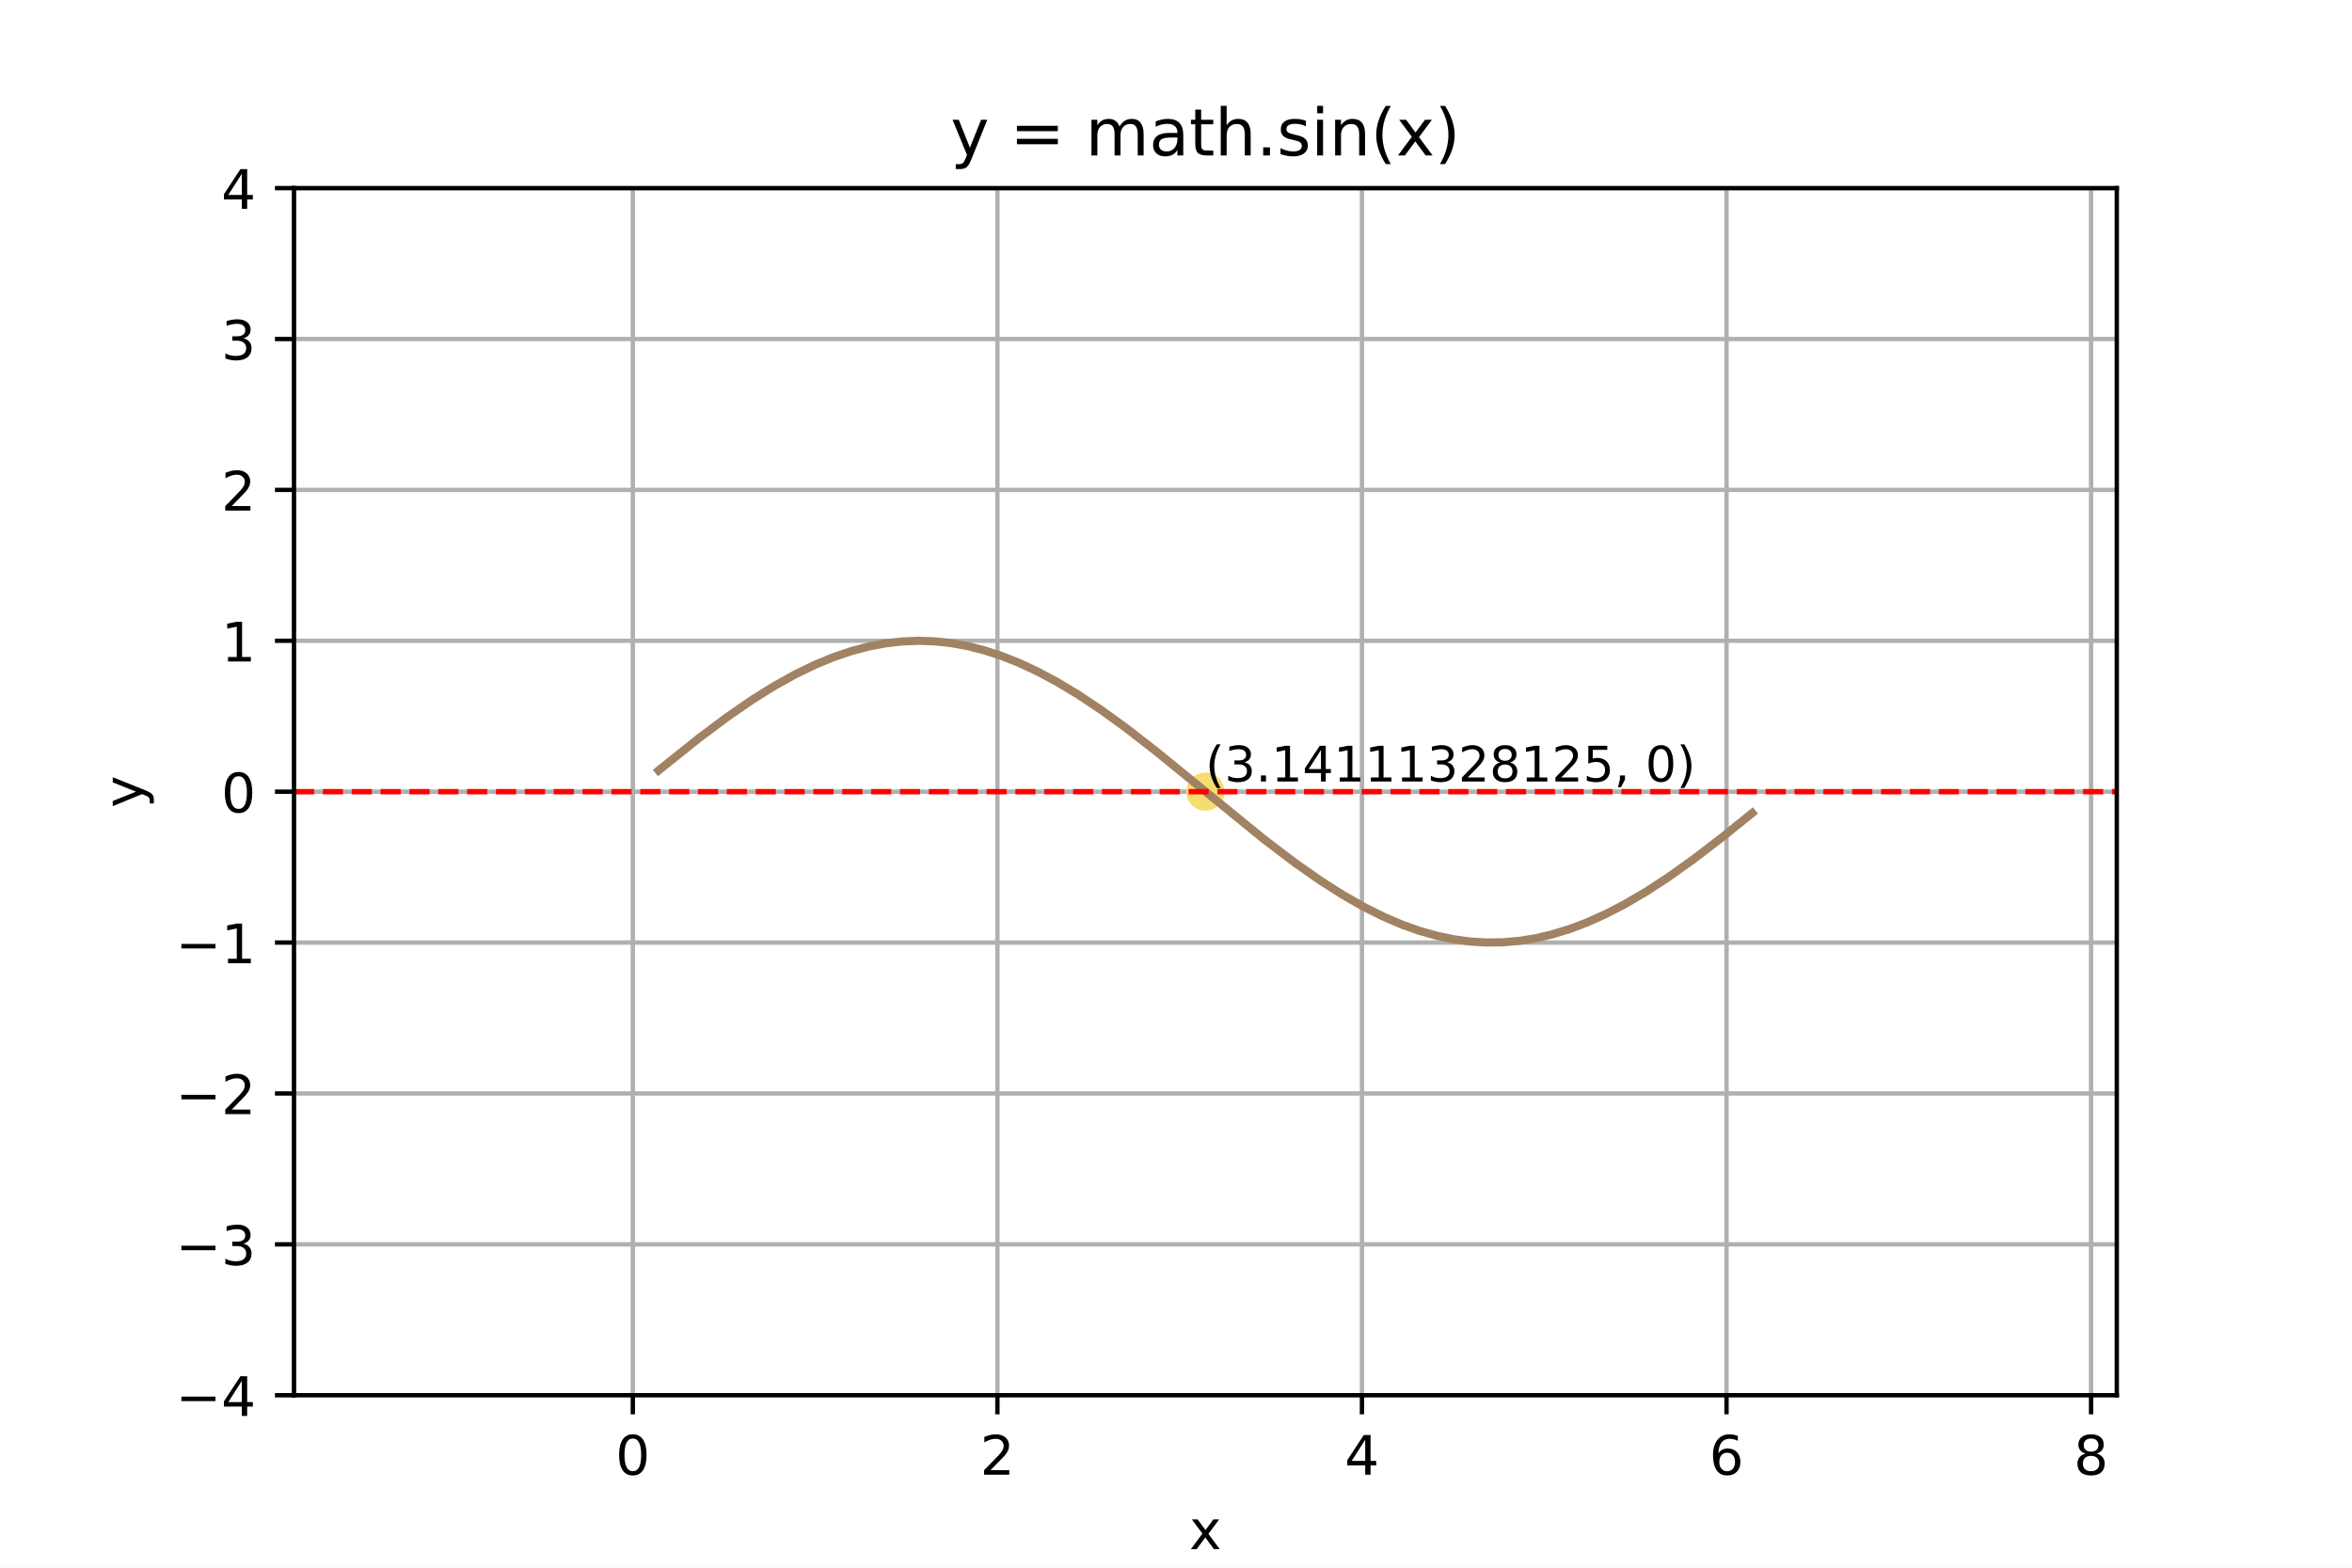
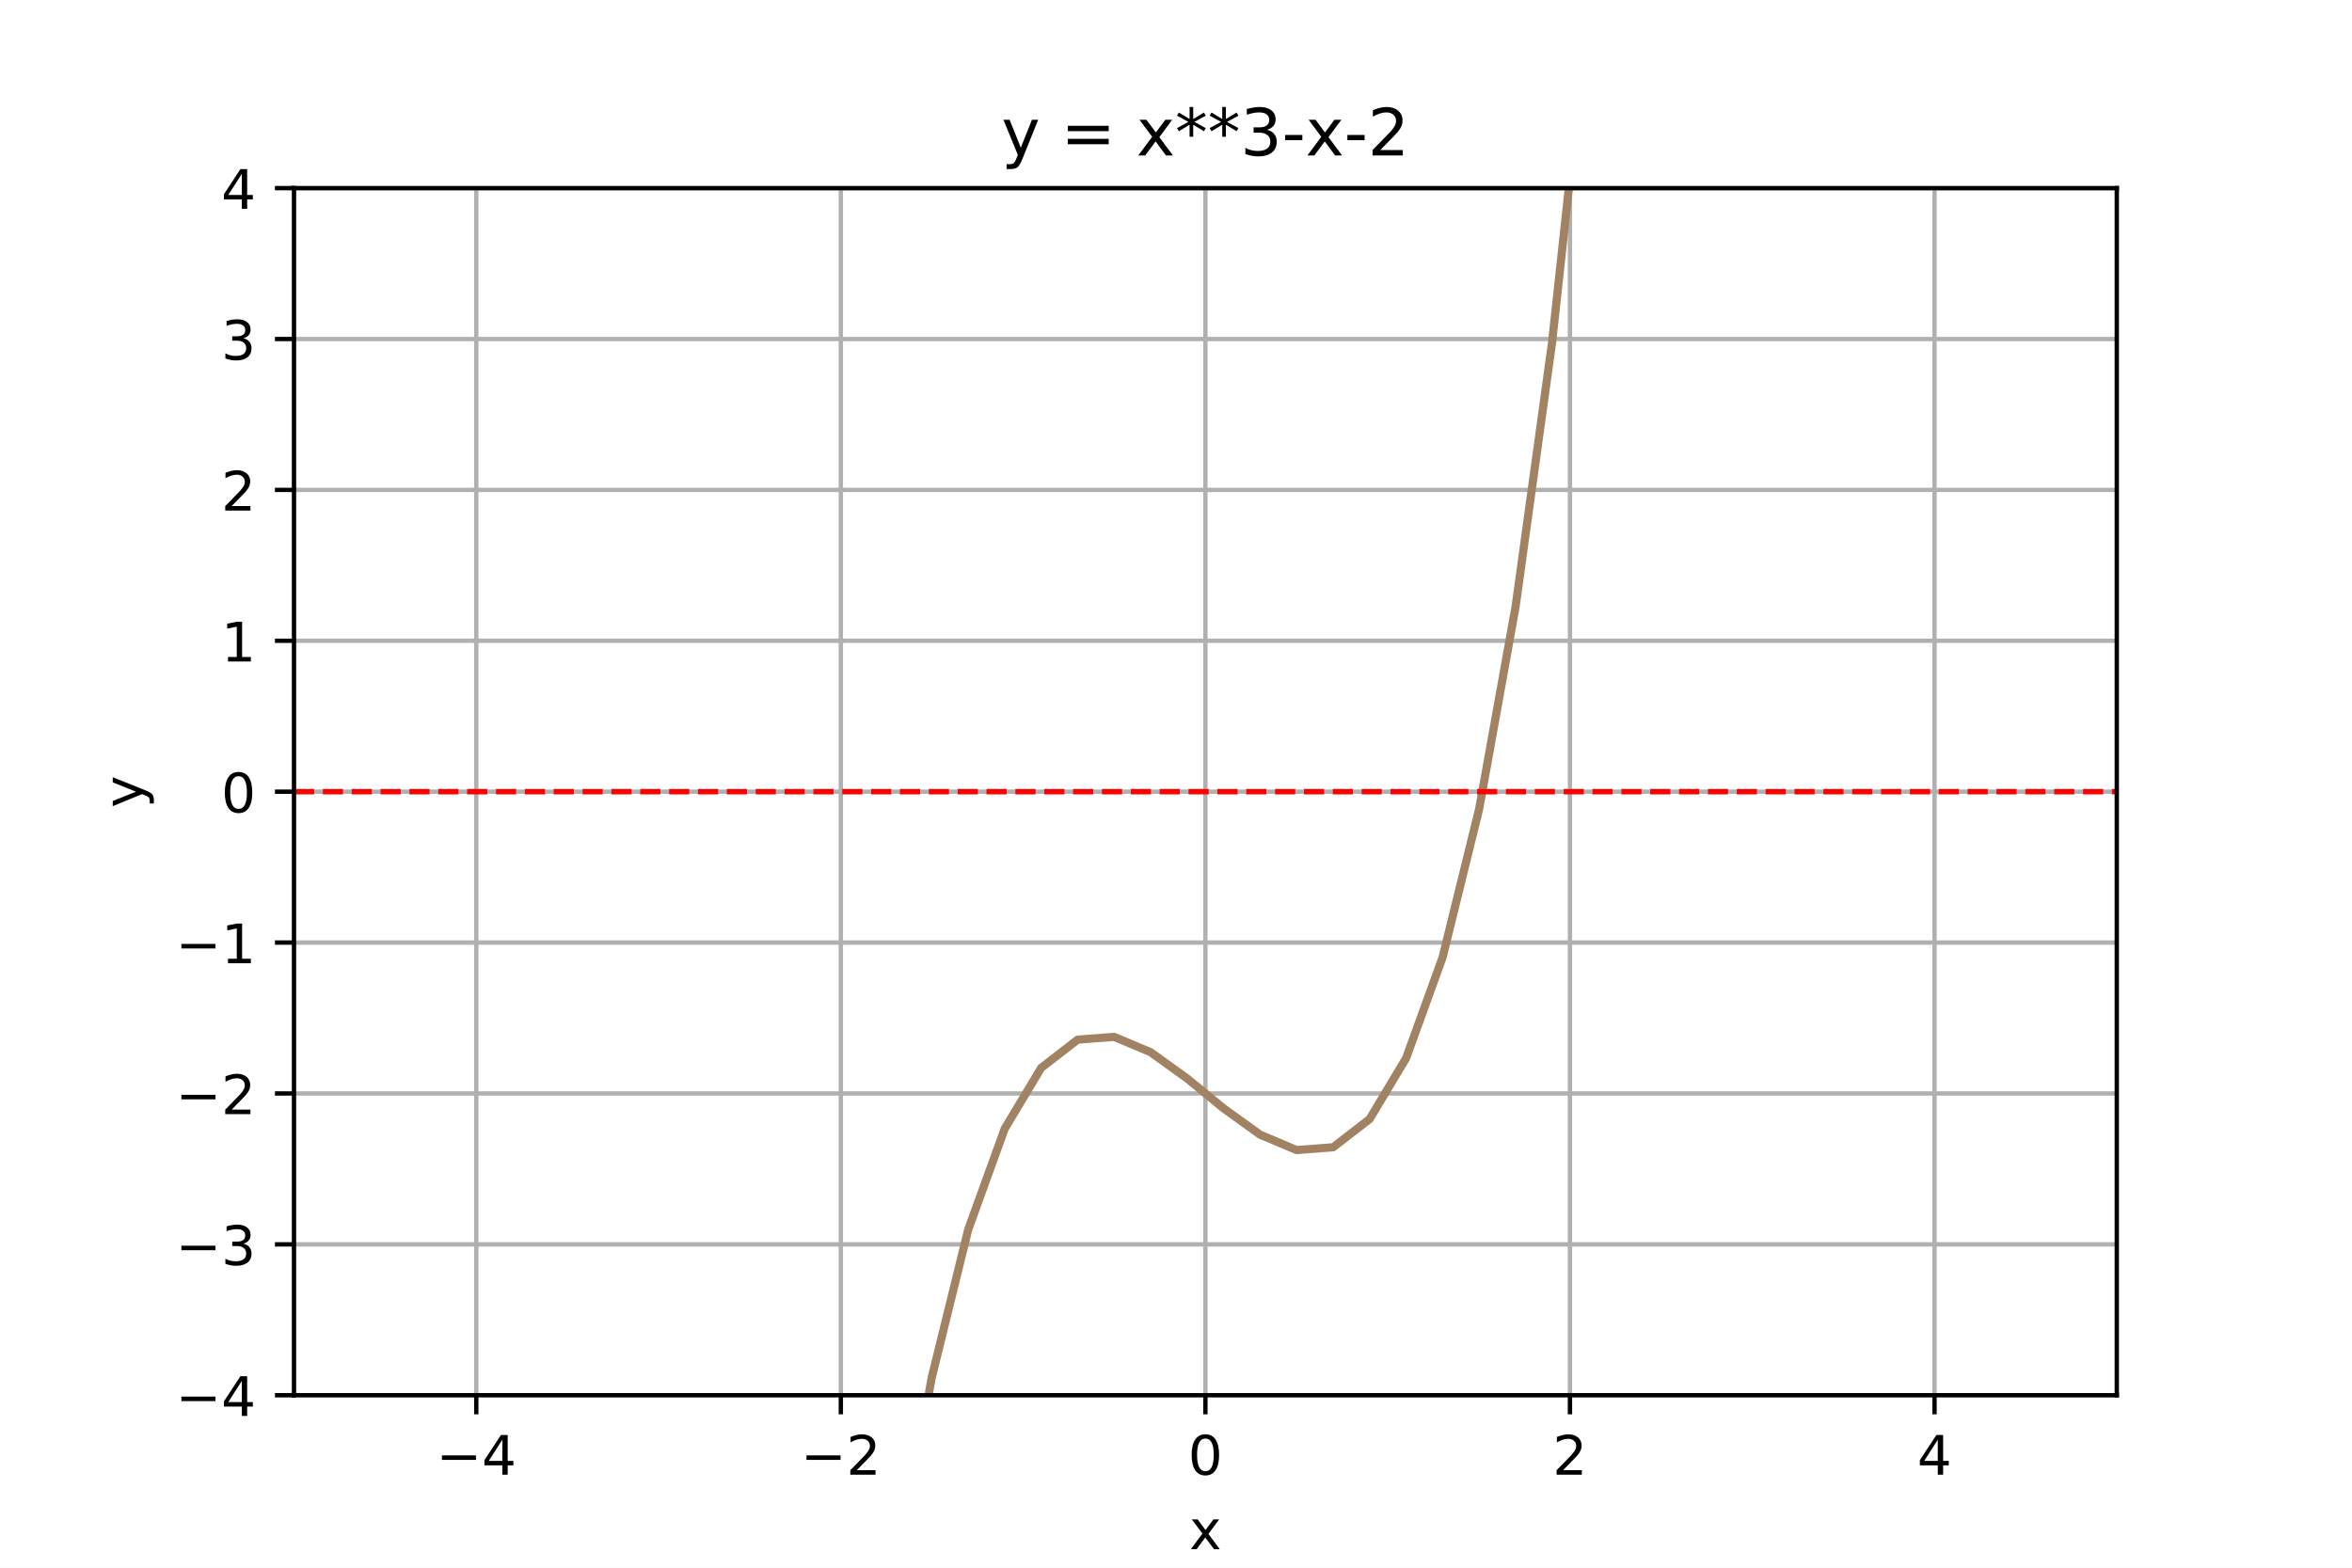
<svg xmlns="http://www.w3.org/2000/svg" xmlns:xlink="http://www.w3.org/1999/xlink" width="432pt" height="288pt" viewBox="0 0 432 288" version="1.1">
  <defs>
    <style type="text/css">*{stroke-linejoin: round; stroke-linecap: butt}</style>
  </defs>
  <g id="figure_1">
    <g id="patch_1">
      <path d="M 0 288  L 432 288  L 432 0  L 0 0  z " style="fill: #ffffff" />
    </g>
    <g id="axes_1">
      <g id="patch_2">
        <path d="M 54 256.32  L 388.8 256.32  L 388.8 34.56  L 54 34.56  z " style="fill: #ffffff" />
      </g>
      <g id="matplotlib.axis_1">
        <g id="xtick_1">
          <g id="line2d_1">
-             <path d="M 116.236 256.32  L 116.236 34.56  " clip-path="url(#p63c882eed2)" style="fill: none; stroke: #b0b0b0; stroke-width: 0.8; stroke-linecap: square" />
+             <path d="M 87.48 256.32  L 87.48 34.56  " clip-path="url(#p48212d14a5)" style="fill: none; stroke: #b0b0b0; stroke-width: 0.8; stroke-linecap: square" />
          </g>
          <g id="line2d_2">
            <defs>
-               <path id="mf0a33efe9a" d="M 0 0  L 0 3.5  " style="stroke: #000000; stroke-width: 0.8" />
+               <path id="mf73589504a" d="M 0 0  L 0 3.5  " style="stroke: #000000; stroke-width: 0.8" />
            </defs>
            <g>
-               <use xlink:href="#mf0a33efe9a" x="116.236" y="256.32" style="stroke: #000000; stroke-width: 0.8" />
+               <use xlink:href="#mf73589504a" x="87.48" y="256.32" style="stroke: #000000; stroke-width: 0.8" />
            </g>
          </g>
          <g id="text_1">
-             <g transform="translate(113.0543 270.9184) scale(0.1 -0.1)">
-               <defs>
-                 <path id="DejaVuSans-30" d="M 2034 4250  Q 1547 4250 1301 3770  Q 1056 3291 1056 2328  Q 1056 1369 1301 889  Q 1547 409 2034 409  Q 2525 409 2770 889  Q 3016 1369 3016 2328  Q 3016 3291 2770 3770  Q 2525 4250 2034 4250  z M 2034 4750  Q 2819 4750 3233 4129  Q 3647 3509 3647 2328  Q 3647 1150 3233 529  Q 2819 -91 2034 -91  Q 1250 -91 836 529  Q 422 1150 422 2328  Q 422 3509 836 4129  Q 1250 4750 2034 4750  z " transform="scale(0.015625)" />
-               </defs>
-               <use xlink:href="#DejaVuSans-30" />
+             <g transform="translate(80.10891 270.9184) scale(0.1 -0.1)">
+               <defs>
+                 <path id="DejaVuSans-2212" d="M 678 2272  L 4684 2272  L 4684 1741  L 678 1741  L 678 2272  z " transform="scale(0.015625)" />
+                 <path id="DejaVuSans-34" d="M 2419 4116  L 825 1625  L 2419 1625  L 2419 4116  z M 2253 4666  L 3047 4666  L 3047 1625  L 3713 1625  L 3713 1100  L 3047 1100  L 3047 0  L 2419 0  L 2419 1100  L 313 1100  L 313 1709  L 2253 4666  z " transform="scale(0.015625)" />
+               </defs>
+               <use xlink:href="#DejaVuSans-2212" />
+               <use xlink:href="#DejaVuSans-34" x="83.789" />
            </g>
          </g>
        </g>
        <g id="xtick_2">
          <g id="line2d_3">
-             <path d="M 183.196 256.32  L 183.196 34.56  " clip-path="url(#p63c882eed2)" style="fill: none; stroke: #b0b0b0; stroke-width: 0.8; stroke-linecap: square" />
+             <path d="M 154.44 256.32  L 154.44 34.56  " clip-path="url(#p48212d14a5)" style="fill: none; stroke: #b0b0b0; stroke-width: 0.8; stroke-linecap: square" />
          </g>
          <g id="line2d_4">
            <g>
-               <use xlink:href="#mf0a33efe9a" x="183.196" y="256.32" style="stroke: #000000; stroke-width: 0.8" />
+               <use xlink:href="#mf73589504a" x="154.44" y="256.32" style="stroke: #000000; stroke-width: 0.8" />
            </g>
          </g>
          <g id="text_2">
-             <g transform="translate(180.0143 270.9184) scale(0.1 -0.1)">
+             <g transform="translate(147.0689 270.9184) scale(0.1 -0.1)">
              <defs>
                <path id="DejaVuSans-32" d="M 1228 531  L 3431 531  L 3431 0  L 469 0  L 469 531  Q 828 903 1448 1529  Q 2069 2156 2228 2338  Q 2531 2678 2651 2914  Q 2772 3150 2772 3378  Q 2772 3750 2511 3984  Q 2250 4219 1831 4219  Q 1534 4219 1204 4116  Q 875 4013 500 3803  L 500 4441  Q 881 4594 1212 4672  Q 1544 4750 1819 4750  Q 2544 4750 2975 4387  Q 3406 4025 3406 3419  Q 3406 3131 3298 2873  Q 3191 2616 2906 2266  Q 2828 2175 2409 1742  Q 1991 1309 1228 531  z " transform="scale(0.015625)" />
              </defs>
-               <use xlink:href="#DejaVuSans-32" />
+               <use xlink:href="#DejaVuSans-2212" />
+               <use xlink:href="#DejaVuSans-32" x="83.789" />
            </g>
          </g>
        </g>
        <g id="xtick_3">
          <g id="line2d_5">
-             <path d="M 250.156 256.32  L 250.156 34.56  " clip-path="url(#p63c882eed2)" style="fill: none; stroke: #b0b0b0; stroke-width: 0.8; stroke-linecap: square" />
+             <path d="M 221.4 256.32  L 221.4 34.56  " clip-path="url(#p48212d14a5)" style="fill: none; stroke: #b0b0b0; stroke-width: 0.8; stroke-linecap: square" />
          </g>
          <g id="line2d_6">
            <g>
-               <use xlink:href="#mf0a33efe9a" x="250.156" y="256.32" style="stroke: #000000; stroke-width: 0.8" />
+               <use xlink:href="#mf73589504a" x="221.4" y="256.32" style="stroke: #000000; stroke-width: 0.8" />
            </g>
          </g>
          <g id="text_3">
-             <g transform="translate(246.9743 270.9184) scale(0.1 -0.1)">
-               <defs>
-                 <path id="DejaVuSans-34" d="M 2419 4116  L 825 1625  L 2419 1625  L 2419 4116  z M 2253 4666  L 3047 4666  L 3047 1625  L 3713 1625  L 3713 1100  L 3047 1100  L 3047 0  L 2419 0  L 2419 1100  L 313 1100  L 313 1709  L 2253 4666  z " transform="scale(0.015625)" />
-               </defs>
-               <use xlink:href="#DejaVuSans-34" />
+             <g transform="translate(218.2188 270.9184) scale(0.1 -0.1)">
+               <defs>
+                 <path id="DejaVuSans-30" d="M 2034 4250  Q 1547 4250 1301 3770  Q 1056 3291 1056 2328  Q 1056 1369 1301 889  Q 1547 409 2034 409  Q 2525 409 2770 889  Q 3016 1369 3016 2328  Q 3016 3291 2770 3770  Q 2525 4250 2034 4250  z M 2034 4750  Q 2819 4750 3233 4129  Q 3647 3509 3647 2328  Q 3647 1150 3233 529  Q 2819 -91 2034 -91  Q 1250 -91 836 529  Q 422 1150 422 2328  Q 422 3509 836 4129  Q 1250 4750 2034 4750  z " transform="scale(0.015625)" />
+               </defs>
+               <use xlink:href="#DejaVuSans-30" />
            </g>
          </g>
        </g>
        <g id="xtick_4">
          <g id="line2d_7">
-             <path d="M 317.116 256.32  L 317.116 34.56  " clip-path="url(#p63c882eed2)" style="fill: none; stroke: #b0b0b0; stroke-width: 0.8; stroke-linecap: square" />
+             <path d="M 288.36 256.32  L 288.36 34.56  " clip-path="url(#p48212d14a5)" style="fill: none; stroke: #b0b0b0; stroke-width: 0.8; stroke-linecap: square" />
          </g>
          <g id="line2d_8">
            <g>
-               <use xlink:href="#mf0a33efe9a" x="317.116" y="256.32" style="stroke: #000000; stroke-width: 0.8" />
+               <use xlink:href="#mf73589504a" x="288.36" y="256.32" style="stroke: #000000; stroke-width: 0.8" />
            </g>
          </g>
          <g id="text_4">
-             <g transform="translate(313.9343 270.9184) scale(0.1 -0.1)">
-               <defs>
-                 <path id="DejaVuSans-36" d="M 2113 2584  Q 1688 2584 1439 2293  Q 1191 2003 1191 1497  Q 1191 994 1439 701  Q 1688 409 2113 409  Q 2538 409 2786 701  Q 3034 994 3034 1497  Q 3034 2003 2786 2293  Q 2538 2584 2113 2584  z M 3366 4563  L 3366 3988  Q 3128 4100 2886 4159  Q 2644 4219 2406 4219  Q 1781 4219 1451 3797  Q 1122 3375 1075 2522  Q 1259 2794 1537 2939  Q 1816 3084 2150 3084  Q 2853 3084 3261 2657  Q 3669 2231 3669 1497  Q 3669 778 3244 343  Q 2819 -91 2113 -91  Q 1303 -91 875 529  Q 447 1150 447 2328  Q 447 3434 972 4092  Q 1497 4750 2381 4750  Q 2619 4750 2861 4703  Q 3103 4656 3366 4563  z " transform="scale(0.015625)" />
-               </defs>
-               <use xlink:href="#DejaVuSans-36" />
+             <g transform="translate(285.1787 270.9184) scale(0.1 -0.1)">
+               <use xlink:href="#DejaVuSans-32" />
            </g>
          </g>
        </g>
        <g id="xtick_5">
          <g id="line2d_9">
-             <path d="M 384.076 256.32  L 384.076 34.56  " clip-path="url(#p63c882eed2)" style="fill: none; stroke: #b0b0b0; stroke-width: 0.8; stroke-linecap: square" />
+             <path d="M 355.32 256.32  L 355.32 34.56  " clip-path="url(#p48212d14a5)" style="fill: none; stroke: #b0b0b0; stroke-width: 0.8; stroke-linecap: square" />
          </g>
          <g id="line2d_10">
            <g>
-               <use xlink:href="#mf0a33efe9a" x="384.076" y="256.32" style="stroke: #000000; stroke-width: 0.8" />
+               <use xlink:href="#mf73589504a" x="355.32" y="256.32" style="stroke: #000000; stroke-width: 0.8" />
            </g>
          </g>
          <g id="text_5">
-             <g transform="translate(380.8943 270.9184) scale(0.1 -0.1)">
-               <defs>
-                 <path id="DejaVuSans-38" d="M 2034 2216  Q 1584 2216 1326 1975  Q 1069 1734 1069 1313  Q 1069 891 1326 650  Q 1584 409 2034 409  Q 2484 409 2743 651  Q 3003 894 3003 1313  Q 3003 1734 2745 1975  Q 2488 2216 2034 2216  z M 1403 2484  Q 997 2584 770 2862  Q 544 3141 544 3541  Q 544 4100 942 4425  Q 1341 4750 2034 4750  Q 2731 4750 3128 4425  Q 3525 4100 3525 3541  Q 3525 3141 3298 2862  Q 3072 2584 2669 2484  Q 3125 2378 3379 2068  Q 3634 1759 3634 1313  Q 3634 634 3220 271  Q 2806 -91 2034 -91  Q 1263 -91 848 271  Q 434 634 434 1313  Q 434 1759 690 2068  Q 947 2378 1403 2484  z M 1172 3481  Q 1172 3119 1398 2916  Q 1625 2713 2034 2713  Q 2441 2713 2670 2916  Q 2900 3119 2900 3481  Q 2900 3844 2670 4047  Q 2441 4250 2034 4250  Q 1625 4250 1398 4047  Q 1172 3844 1172 3481  z " transform="scale(0.015625)" />
-               </defs>
-               <use xlink:href="#DejaVuSans-38" />
+             <g transform="translate(352.1388 270.9184) scale(0.1 -0.1)">
+               <use xlink:href="#DejaVuSans-34" />
            </g>
          </g>
        </g>
        <g id="text_6">
          <g transform="translate(218.4406 284.5966) scale(0.1 -0.1)">
            <defs>
              <path id="DejaVuSans-78" d="M 3513 3500  L 2247 1797  L 3578 0  L 2900 0  L 1881 1375  L 863 0  L 184 0  L 1544 1831  L 300 3500  L 978 3500  L 1906 2253  L 2834 3500  L 3513 3500  z " transform="scale(0.015625)" />
            </defs>
            <use xlink:href="#DejaVuSans-78" />
          </g>
        </g>
      </g>
      <g id="matplotlib.axis_2">
        <g id="ytick_1">
          <g id="line2d_11">
-             <path d="M 54 256.32  L 388.8 256.32  " clip-path="url(#p63c882eed2)" style="fill: none; stroke: #b0b0b0; stroke-width: 0.8; stroke-linecap: square" />
+             <path d="M 54 256.32  L 388.8 256.32  " clip-path="url(#p48212d14a5)" style="fill: none; stroke: #b0b0b0; stroke-width: 0.8; stroke-linecap: square" />
          </g>
          <g id="line2d_12">
            <defs>
-               <path id="m0764dd85ab" d="M 0 0  L -3.5 0  " style="stroke: #000000; stroke-width: 0.8" />
+               <path id="mf4f5696eaa" d="M 0 0  L -3.5 0  " style="stroke: #000000; stroke-width: 0.8" />
            </defs>
            <g>
-               <use xlink:href="#m0764dd85ab" x="54" y="256.32" style="stroke: #000000; stroke-width: 0.8" />
+               <use xlink:href="#mf4f5696eaa" x="54" y="256.32" style="stroke: #000000; stroke-width: 0.8" />
            </g>
          </g>
          <g id="text_7">
            <g transform="translate(32.25781 260.1192) scale(0.1 -0.1)">
-               <defs>
-                 <path id="DejaVuSans-2212" d="M 678 2272  L 4684 2272  L 4684 1741  L 678 1741  L 678 2272  z " transform="scale(0.015625)" />
-               </defs>
              <use xlink:href="#DejaVuSans-2212" />
              <use xlink:href="#DejaVuSans-34" x="83.789" />
            </g>
          </g>
        </g>
        <g id="ytick_2">
          <g id="line2d_13">
-             <path d="M 54 228.6  L 388.8 228.6  " clip-path="url(#p63c882eed2)" style="fill: none; stroke: #b0b0b0; stroke-width: 0.8; stroke-linecap: square" />
+             <path d="M 54 228.6  L 388.8 228.6  " clip-path="url(#p48212d14a5)" style="fill: none; stroke: #b0b0b0; stroke-width: 0.8; stroke-linecap: square" />
          </g>
          <g id="line2d_14">
            <g>
-               <use xlink:href="#m0764dd85ab" x="54" y="228.6" style="stroke: #000000; stroke-width: 0.8" />
+               <use xlink:href="#mf4f5696eaa" x="54" y="228.6" style="stroke: #000000; stroke-width: 0.8" />
            </g>
          </g>
          <g id="text_8">
            <g transform="translate(32.25781 232.3992) scale(0.1 -0.1)">
              <defs>
                <path id="DejaVuSans-33" d="M 2597 2516  Q 3050 2419 3304 2112  Q 3559 1806 3559 1356  Q 3559 666 3084 287  Q 2609 -91 1734 -91  Q 1441 -91 1130 -33  Q 819 25 488 141  L 488 750  Q 750 597 1062 519  Q 1375 441 1716 441  Q 2309 441 2620 675  Q 2931 909 2931 1356  Q 2931 1769 2642 2001  Q 2353 2234 1838 2234  L 1294 2234  L 1294 2753  L 1863 2753  Q 2328 2753 2575 2939  Q 2822 3125 2822 3475  Q 2822 3834 2567 4026  Q 2313 4219 1838 4219  Q 1578 4219 1281 4162  Q 984 4106 628 3988  L 628 4550  Q 988 4650 1302 4700  Q 1616 4750 1894 4750  Q 2613 4750 3031 4423  Q 3450 4097 3450 3541  Q 3450 3153 3228 2886  Q 3006 2619 2597 2516  z " transform="scale(0.015625)" />
              </defs>
              <use xlink:href="#DejaVuSans-2212" />
              <use xlink:href="#DejaVuSans-33" x="83.789" />
            </g>
          </g>
        </g>
        <g id="ytick_3">
          <g id="line2d_15">
-             <path d="M 54 200.88  L 388.8 200.88  " clip-path="url(#p63c882eed2)" style="fill: none; stroke: #b0b0b0; stroke-width: 0.8; stroke-linecap: square" />
+             <path d="M 54 200.88  L 388.8 200.88  " clip-path="url(#p48212d14a5)" style="fill: none; stroke: #b0b0b0; stroke-width: 0.8; stroke-linecap: square" />
          </g>
          <g id="line2d_16">
            <g>
-               <use xlink:href="#m0764dd85ab" x="54" y="200.88" style="stroke: #000000; stroke-width: 0.8" />
+               <use xlink:href="#mf4f5696eaa" x="54" y="200.88" style="stroke: #000000; stroke-width: 0.8" />
            </g>
          </g>
          <g id="text_9">
            <g transform="translate(32.25781 204.6792) scale(0.1 -0.1)">
              <use xlink:href="#DejaVuSans-2212" />
              <use xlink:href="#DejaVuSans-32" x="83.789" />
            </g>
          </g>
        </g>
        <g id="ytick_4">
          <g id="line2d_17">
-             <path d="M 54 173.16  L 388.8 173.16  " clip-path="url(#p63c882eed2)" style="fill: none; stroke: #b0b0b0; stroke-width: 0.8; stroke-linecap: square" />
+             <path d="M 54 173.16  L 388.8 173.16  " clip-path="url(#p48212d14a5)" style="fill: none; stroke: #b0b0b0; stroke-width: 0.8; stroke-linecap: square" />
          </g>
          <g id="line2d_18">
            <g>
-               <use xlink:href="#m0764dd85ab" x="54" y="173.16" style="stroke: #000000; stroke-width: 0.8" />
+               <use xlink:href="#mf4f5696eaa" x="54" y="173.16" style="stroke: #000000; stroke-width: 0.8" />
            </g>
          </g>
          <g id="text_10">
            <g transform="translate(32.25781 176.9592) scale(0.1 -0.1)">
              <defs>
                <path id="DejaVuSans-31" d="M 794 531  L 1825 531  L 1825 4091  L 703 3866  L 703 4441  L 1819 4666  L 2450 4666  L 2450 531  L 3481 531  L 3481 0  L 794 0  L 794 531  z " transform="scale(0.015625)" />
              </defs>
              <use xlink:href="#DejaVuSans-2212" />
              <use xlink:href="#DejaVuSans-31" x="83.789" />
            </g>
          </g>
        </g>
        <g id="ytick_5">
          <g id="line2d_19">
-             <path d="M 54 145.44  L 388.8 145.44  " clip-path="url(#p63c882eed2)" style="fill: none; stroke: #b0b0b0; stroke-width: 0.8; stroke-linecap: square" />
+             <path d="M 54 145.44  L 388.8 145.44  " clip-path="url(#p48212d14a5)" style="fill: none; stroke: #b0b0b0; stroke-width: 0.8; stroke-linecap: square" />
          </g>
          <g id="line2d_20">
            <g>
-               <use xlink:href="#m0764dd85ab" x="54" y="145.44" style="stroke: #000000; stroke-width: 0.8" />
+               <use xlink:href="#mf4f5696eaa" x="54" y="145.44" style="stroke: #000000; stroke-width: 0.8" />
            </g>
          </g>
          <g id="text_11">
            <g transform="translate(40.6375 149.2392) scale(0.1 -0.1)">
              <use xlink:href="#DejaVuSans-30" />
            </g>
          </g>
        </g>
        <g id="ytick_6">
          <g id="line2d_21">
-             <path d="M 54 117.72  L 388.8 117.72  " clip-path="url(#p63c882eed2)" style="fill: none; stroke: #b0b0b0; stroke-width: 0.8; stroke-linecap: square" />
+             <path d="M 54 117.72  L 388.8 117.72  " clip-path="url(#p48212d14a5)" style="fill: none; stroke: #b0b0b0; stroke-width: 0.8; stroke-linecap: square" />
          </g>
          <g id="line2d_22">
            <g>
-               <use xlink:href="#m0764dd85ab" x="54" y="117.72" style="stroke: #000000; stroke-width: 0.8" />
+               <use xlink:href="#mf4f5696eaa" x="54" y="117.72" style="stroke: #000000; stroke-width: 0.8" />
            </g>
          </g>
          <g id="text_12">
            <g transform="translate(40.6375 121.5192) scale(0.1 -0.1)">
              <use xlink:href="#DejaVuSans-31" />
            </g>
          </g>
        </g>
        <g id="ytick_7">
          <g id="line2d_23">
-             <path d="M 54 90  L 388.8 90  " clip-path="url(#p63c882eed2)" style="fill: none; stroke: #b0b0b0; stroke-width: 0.8; stroke-linecap: square" />
+             <path d="M 54 90  L 388.8 90  " clip-path="url(#p48212d14a5)" style="fill: none; stroke: #b0b0b0; stroke-width: 0.8; stroke-linecap: square" />
          </g>
          <g id="line2d_24">
            <g>
-               <use xlink:href="#m0764dd85ab" x="54" y="90" style="stroke: #000000; stroke-width: 0.8" />
+               <use xlink:href="#mf4f5696eaa" x="54" y="90" style="stroke: #000000; stroke-width: 0.8" />
            </g>
          </g>
          <g id="text_13">
            <g transform="translate(40.6375 93.79922) scale(0.1 -0.1)">
              <use xlink:href="#DejaVuSans-32" />
            </g>
          </g>
        </g>
        <g id="ytick_8">
          <g id="line2d_25">
-             <path d="M 54 62.28  L 388.8 62.28  " clip-path="url(#p63c882eed2)" style="fill: none; stroke: #b0b0b0; stroke-width: 0.8; stroke-linecap: square" />
+             <path d="M 54 62.28  L 388.8 62.28  " clip-path="url(#p48212d14a5)" style="fill: none; stroke: #b0b0b0; stroke-width: 0.8; stroke-linecap: square" />
          </g>
          <g id="line2d_26">
            <g>
-               <use xlink:href="#m0764dd85ab" x="54" y="62.28" style="stroke: #000000; stroke-width: 0.8" />
+               <use xlink:href="#mf4f5696eaa" x="54" y="62.28" style="stroke: #000000; stroke-width: 0.8" />
            </g>
          </g>
          <g id="text_14">
            <g transform="translate(40.6375 66.07922) scale(0.1 -0.1)">
              <use xlink:href="#DejaVuSans-33" />
            </g>
          </g>
        </g>
        <g id="ytick_9">
          <g id="line2d_27">
-             <path d="M 54 34.56  L 388.8 34.56  " clip-path="url(#p63c882eed2)" style="fill: none; stroke: #b0b0b0; stroke-width: 0.8; stroke-linecap: square" />
+             <path d="M 54 34.56  L 388.8 34.56  " clip-path="url(#p48212d14a5)" style="fill: none; stroke: #b0b0b0; stroke-width: 0.8; stroke-linecap: square" />
          </g>
          <g id="line2d_28">
            <g>
-               <use xlink:href="#m0764dd85ab" x="54" y="34.56" style="stroke: #000000; stroke-width: 0.8" />
+               <use xlink:href="#mf4f5696eaa" x="54" y="34.56" style="stroke: #000000; stroke-width: 0.8" />
            </g>
          </g>
          <g id="text_15">
            <g transform="translate(40.6375 38.35922) scale(0.1 -0.1)">
              <use xlink:href="#DejaVuSans-34" />
            </g>
          </g>
        </g>
        <g id="text_16">
          <g transform="translate(26.17813 148.3994) rotate(-90) scale(0.1 -0.1)">
            <defs>
              <path id="DejaVuSans-79" d="M 2059 -325  Q 1816 -950 1584 -1140  Q 1353 -1331 966 -1331  L 506 -1331  L 506 -850  L 844 -850  Q 1081 -850 1212 -737  Q 1344 -625 1503 -206  L 1606 56  L 191 3500  L 800 3500  L 1894 763  L 2988 3500  L 3597 3500  L 2059 -325  z " transform="scale(0.015625)" />
            </defs>
            <use xlink:href="#DejaVuSans-79" />
          </g>
        </g>
      </g>
      <g id="line2d_29">
-         <path d="M 221.4 145.44  " clip-path="url(#p63c882eed2)" style="fill: none; stroke: #f7dc6f; stroke-width: 1.5; stroke-linecap: square" />
-         <defs>
-           <path id="m11a7f85a91" d="M 0 3  C 0.796 3 1.559 2.684 2.121 2.121  C 2.684 1.559 3 0.796 3 0  C 3 -0.796 2.684 -1.559 2.121 -2.121  C 1.559 -2.684 0.796 -3 0 -3  C -0.796 -3 -1.559 -2.684 -2.121 -2.121  C -2.684 -1.559 -3 -0.796 -3 0  C -3 0.796 -2.684 1.559 -2.121 2.121  C -1.559 2.684 -0.796 3 0 3  z " style="stroke: #f7dc6f" />
-         </defs>
-         <g clip-path="url(#p63c882eed2)">
-           <use xlink:href="#m11a7f85a91" x="221.4" y="145.44" style="fill: #f7dc6f; stroke: #f7dc6f" />
-         </g>
+         <path d="M 164.662 289  L 171.13 253.095  L 177.832 225.892  L 184.535 207.364  L 191.238 196.176  L 197.941 190.993  L 204.643 190.482  L 211.346 193.306  L 218.049 198.133  L 224.751 203.627  L 231.454 208.454  L 238.157 211.278  L 244.859 210.767  L 251.562 205.584  L 258.265 194.396  L 264.968 175.868  L 271.67 148.665  L 278.373 111.453  L 285.076 62.898  L 292.016 -1  L 292.016 -1  " clip-path="url(#p48212d14a5)" style="fill: none; stroke: #a18262; stroke-width: 1.5; stroke-linecap: square" />
      </g>
      <g id="line2d_30">
-         <path d="M 120.96 141.541  L 128.4 135.588  L 133.628 131.679  L 138.253 128.496  L 142.275 125.989  L 146.095 123.867  L 149.715 122.115  L 153.133 120.71  L 156.35 119.622  L 159.568 118.773  L 162.584 118.2  L 165.6 117.849  L 168.616 117.721  L 171.632 117.817  L 174.649 118.138  L 177.665 118.68  L 180.681 119.44  L 183.898 120.482  L 187.116 121.754  L 190.534 123.346  L 194.154 125.281  L 197.974 127.578  L 202.197 130.387  L 206.822 133.736  L 212.251 137.946  L 219.892 144.178  L 232.158 154.182  L 237.788 158.462  L 242.413 161.707  L 246.636 164.401  L 250.456 166.58  L 254.076 168.392  L 257.494 169.856  L 260.711 171.003  L 263.929 171.914  L 266.945 172.546  L 269.961 172.958  L 272.977 173.147  L 275.994 173.111  L 279.01 172.851  L 282.026 172.369  L 285.042 171.668  L 288.259 170.686  L 291.477 169.471  L 294.895 167.937  L 298.515 166.059  L 302.335 163.815  L 306.357 161.195  L 310.982 157.905  L 316.21 153.903  L 321.84 149.365  L 321.84 149.365  " clip-path="url(#p63c882eed2)" style="fill: none; stroke: #a18262; stroke-width: 1.5; stroke-linecap: square" />
-       </g>
-       <g id="line2d_31">
-         <path d="M 54 145.44  L 388.8 145.44  " clip-path="url(#p63c882eed2)" style="fill: none; stroke-dasharray: 3.7,1.6; stroke-dashoffset: 0; stroke: #ff0000" />
+         <path d="M 54 145.44  L 388.8 145.44  " clip-path="url(#p48212d14a5)" style="fill: none; stroke-dasharray: 3.7,1.6; stroke-dashoffset: 0; stroke: #ff0000" />
      </g>
      <g id="patch_3">
        <path d="M 54 256.32  L 54 34.56  " style="fill: none; stroke: #000000; stroke-width: 0.8; stroke-linejoin: miter; stroke-linecap: square" />
      </g>
      <g id="patch_4">
        <path d="M 388.8 256.32  L 388.8 34.56  " style="fill: none; stroke: #000000; stroke-width: 0.8; stroke-linejoin: miter; stroke-linecap: square" />
      </g>
      <g id="patch_5">
        <path d="M 54 256.32  L 388.8 256.32  " style="fill: none; stroke: #000000; stroke-width: 0.8; stroke-linejoin: miter; stroke-linecap: square" />
      </g>
      <g id="patch_6">
        <path d="M 54 34.56  L 388.8 34.56  " style="fill: none; stroke: #000000; stroke-width: 0.8; stroke-linejoin: miter; stroke-linecap: square" />
      </g>
      <g id="text_17">
-         <g transform="translate(221.4 143.5683) scale(0.09 -0.09)">
+         <g transform="translate(183.9403 28.56) scale(0.12 -0.12)">
          <defs>
-             <path id="DejaVuSans-28" d="M 1984 4856  Q 1566 4138 1362 3434  Q 1159 2731 1159 2009  Q 1159 1288 1364 580  Q 1569 -128 1984 -844  L 1484 -844  Q 1016 -109 783 600  Q 550 1309 550 2009  Q 550 2706 781 3412  Q 1013 4119 1484 4856  L 1984 4856  z " transform="scale(0.015625)" />
-             <path id="DejaVuSans-2e" d="M 684 794  L 1344 794  L 1344 0  L 684 0  L 684 794  z " transform="scale(0.015625)" />
-             <path id="DejaVuSans-35" d="M 691 4666  L 3169 4666  L 3169 4134  L 1269 4134  L 1269 2991  Q 1406 3038 1543 3061  Q 1681 3084 1819 3084  Q 2600 3084 3056 2656  Q 3513 2228 3513 1497  Q 3513 744 3044 326  Q 2575 -91 1722 -91  Q 1428 -91 1123 -41  Q 819 9 494 109  L 494 744  Q 775 591 1075 516  Q 1375 441 1709 441  Q 2250 441 2565 725  Q 2881 1009 2881 1497  Q 2881 1984 2565 2268  Q 2250 2553 1709 2553  Q 1456 2553 1204 2497  Q 953 2441 691 2322  L 691 4666  z " transform="scale(0.015625)" />
-             <path id="DejaVuSans-2c" d="M 750 794  L 1409 794  L 1409 256  L 897 -744  L 494 -744  L 750 256  L 750 794  z " transform="scale(0.015625)" />
            <path id="DejaVuSans-20" transform="scale(0.015625)" />
-             <path id="DejaVuSans-29" d="M 513 4856  L 1013 4856  Q 1481 4119 1714 3412  Q 1947 2706 1947 2009  Q 1947 1309 1714 600  Q 1481 -109 1013 -844  L 513 -844  Q 928 -128 1133 580  Q 1338 1288 1338 2009  Q 1338 2731 1133 3434  Q 928 4138 513 4856  z " transform="scale(0.015625)" />
-           </defs>
-           <use xlink:href="#DejaVuSans-28" />
-           <use xlink:href="#DejaVuSans-33" x="39.014" />
-           <use xlink:href="#DejaVuSans-2e" x="102.637" />
-           <use xlink:href="#DejaVuSans-31" x="134.424" />
-           <use xlink:href="#DejaVuSans-34" x="198.047" />
-           <use xlink:href="#DejaVuSans-31" x="261.67" />
-           <use xlink:href="#DejaVuSans-31" x="325.293" />
-           <use xlink:href="#DejaVuSans-31" x="388.916" />
-           <use xlink:href="#DejaVuSans-33" x="452.539" />
-           <use xlink:href="#DejaVuSans-32" x="516.162" />
-           <use xlink:href="#DejaVuSans-38" x="579.785" />
-           <use xlink:href="#DejaVuSans-31" x="643.408" />
-           <use xlink:href="#DejaVuSans-32" x="707.031" />
-           <use xlink:href="#DejaVuSans-35" x="770.654" />
-           <use xlink:href="#DejaVuSans-2c" x="834.277" />
-           <use xlink:href="#DejaVuSans-20" x="866.064" />
-           <use xlink:href="#DejaVuSans-30" x="897.852" />
-           <use xlink:href="#DejaVuSans-29" x="961.475" />
-         </g>
-       </g>
-       <g id="text_18">
-         <g transform="translate(174.5962 28.56) scale(0.12 -0.12)">
-           <defs>
            <path id="DejaVuSans-3d" d="M 678 2906  L 4684 2906  L 4684 2381  L 678 2381  L 678 2906  z M 678 1631  L 4684 1631  L 4684 1100  L 678 1100  L 678 1631  z " transform="scale(0.015625)" />
-             <path id="DejaVuSans-6d" d="M 3328 2828  Q 3544 3216 3844 3400  Q 4144 3584 4550 3584  Q 5097 3584 5394 3201  Q 5691 2819 5691 2113  L 5691 0  L 5113 0  L 5113 2094  Q 5113 2597 4934 2840  Q 4756 3084 4391 3084  Q 3944 3084 3684 2787  Q 3425 2491 3425 1978  L 3425 0  L 2847 0  L 2847 2094  Q 2847 2600 2669 2842  Q 2491 3084 2119 3084  Q 1678 3084 1418 2786  Q 1159 2488 1159 1978  L 1159 0  L 581 0  L 581 3500  L 1159 3500  L 1159 2956  Q 1356 3278 1631 3431  Q 1906 3584 2284 3584  Q 2666 3584 2933 3390  Q 3200 3197 3328 2828  z " transform="scale(0.015625)" />
-             <path id="DejaVuSans-61" d="M 2194 1759  Q 1497 1759 1228 1600  Q 959 1441 959 1056  Q 959 750 1161 570  Q 1363 391 1709 391  Q 2188 391 2477 730  Q 2766 1069 2766 1631  L 2766 1759  L 2194 1759  z M 3341 1997  L 3341 0  L 2766 0  L 2766 531  Q 2569 213 2275 61  Q 1981 -91 1556 -91  Q 1019 -91 701 211  Q 384 513 384 1019  Q 384 1609 779 1909  Q 1175 2209 1959 2209  L 2766 2209  L 2766 2266  Q 2766 2663 2505 2880  Q 2244 3097 1772 3097  Q 1472 3097 1187 3025  Q 903 2953 641 2809  L 641 3341  Q 956 3463 1253 3523  Q 1550 3584 1831 3584  Q 2591 3584 2966 3190  Q 3341 2797 3341 1997  z " transform="scale(0.015625)" />
-             <path id="DejaVuSans-74" d="M 1172 4494  L 1172 3500  L 2356 3500  L 2356 3053  L 1172 3053  L 1172 1153  Q 1172 725 1289 603  Q 1406 481 1766 481  L 2356 481  L 2356 0  L 1766 0  Q 1100 0 847 248  Q 594 497 594 1153  L 594 3053  L 172 3053  L 172 3500  L 594 3500  L 594 4494  L 1172 4494  z " transform="scale(0.015625)" />
-             <path id="DejaVuSans-68" d="M 3513 2113  L 3513 0  L 2938 0  L 2938 2094  Q 2938 2591 2744 2837  Q 2550 3084 2163 3084  Q 1697 3084 1428 2787  Q 1159 2491 1159 1978  L 1159 0  L 581 0  L 581 4863  L 1159 4863  L 1159 2956  Q 1366 3272 1645 3428  Q 1925 3584 2291 3584  Q 2894 3584 3203 3211  Q 3513 2838 3513 2113  z " transform="scale(0.015625)" />
-             <path id="DejaVuSans-73" d="M 2834 3397  L 2834 2853  Q 2591 2978 2328 3040  Q 2066 3103 1784 3103  Q 1356 3103 1142 2972  Q 928 2841 928 2578  Q 928 2378 1081 2264  Q 1234 2150 1697 2047  L 1894 2003  Q 2506 1872 2764 1633  Q 3022 1394 3022 966  Q 3022 478 2636 193  Q 2250 -91 1575 -91  Q 1294 -91 989 -36  Q 684 19 347 128  L 347 722  Q 666 556 975 473  Q 1284 391 1588 391  Q 1994 391 2212 530  Q 2431 669 2431 922  Q 2431 1156 2273 1281  Q 2116 1406 1581 1522  L 1381 1569  Q 847 1681 609 1914  Q 372 2147 372 2553  Q 372 3047 722 3315  Q 1072 3584 1716 3584  Q 2034 3584 2315 3537  Q 2597 3491 2834 3397  z " transform="scale(0.015625)" />
-             <path id="DejaVuSans-69" d="M 603 3500  L 1178 3500  L 1178 0  L 603 0  L 603 3500  z M 603 4863  L 1178 4863  L 1178 4134  L 603 4134  L 603 4863  z " transform="scale(0.015625)" />
-             <path id="DejaVuSans-6e" d="M 3513 2113  L 3513 0  L 2938 0  L 2938 2094  Q 2938 2591 2744 2837  Q 2550 3084 2163 3084  Q 1697 3084 1428 2787  Q 1159 2491 1159 1978  L 1159 0  L 581 0  L 581 3500  L 1159 3500  L 1159 2956  Q 1366 3272 1645 3428  Q 1925 3584 2291 3584  Q 2894 3584 3203 3211  Q 3513 2838 3513 2113  z " transform="scale(0.015625)" />
+             <path id="DejaVuSans-2a" d="M 3009 3897  L 1888 3291  L 3009 2681  L 2828 2375  L 1778 3009  L 1778 1831  L 1422 1831  L 1422 3009  L 372 2375  L 191 2681  L 1313 3291  L 191 3897  L 372 4206  L 1422 3572  L 1422 4750  L 1778 4750  L 1778 3572  L 2828 4206  L 3009 3897  z " transform="scale(0.015625)" />
+             <path id="DejaVuSans-2d" d="M 313 2009  L 1997 2009  L 1997 1497  L 313 1497  L 313 2009  z " transform="scale(0.015625)" />
          </defs>
          <use xlink:href="#DejaVuSans-79" />
          <use xlink:href="#DejaVuSans-20" x="59.18" />
          <use xlink:href="#DejaVuSans-3d" x="90.967" />
          <use xlink:href="#DejaVuSans-20" x="174.756" />
-           <use xlink:href="#DejaVuSans-6d" x="206.543" />
-           <use xlink:href="#DejaVuSans-61" x="303.955" />
-           <use xlink:href="#DejaVuSans-74" x="365.234" />
-           <use xlink:href="#DejaVuSans-68" x="404.443" />
-           <use xlink:href="#DejaVuSans-2e" x="467.822" />
-           <use xlink:href="#DejaVuSans-73" x="499.609" />
-           <use xlink:href="#DejaVuSans-69" x="551.709" />
-           <use xlink:href="#DejaVuSans-6e" x="579.492" />
-           <use xlink:href="#DejaVuSans-28" x="642.871" />
-           <use xlink:href="#DejaVuSans-78" x="681.885" />
-           <use xlink:href="#DejaVuSans-29" x="741.064" />
+           <use xlink:href="#DejaVuSans-78" x="206.543" />
+           <use xlink:href="#DejaVuSans-2a" x="265.723" />
+           <use xlink:href="#DejaVuSans-2a" x="315.723" />
+           <use xlink:href="#DejaVuSans-33" x="365.723" />
+           <use xlink:href="#DejaVuSans-2d" x="429.346" />
+           <use xlink:href="#DejaVuSans-78" x="465.43" />
+           <use xlink:href="#DejaVuSans-2d" x="524.609" />
+           <use xlink:href="#DejaVuSans-32" x="560.693" />
        </g>
      </g>
    </g>
  </g>
  <defs>
-     <clipPath id="p63c882eed2">
+     <clipPath id="p48212d14a5">
      <rect x="54" y="34.56" width="334.8" height="221.76" />
    </clipPath>
  </defs>
</svg>
